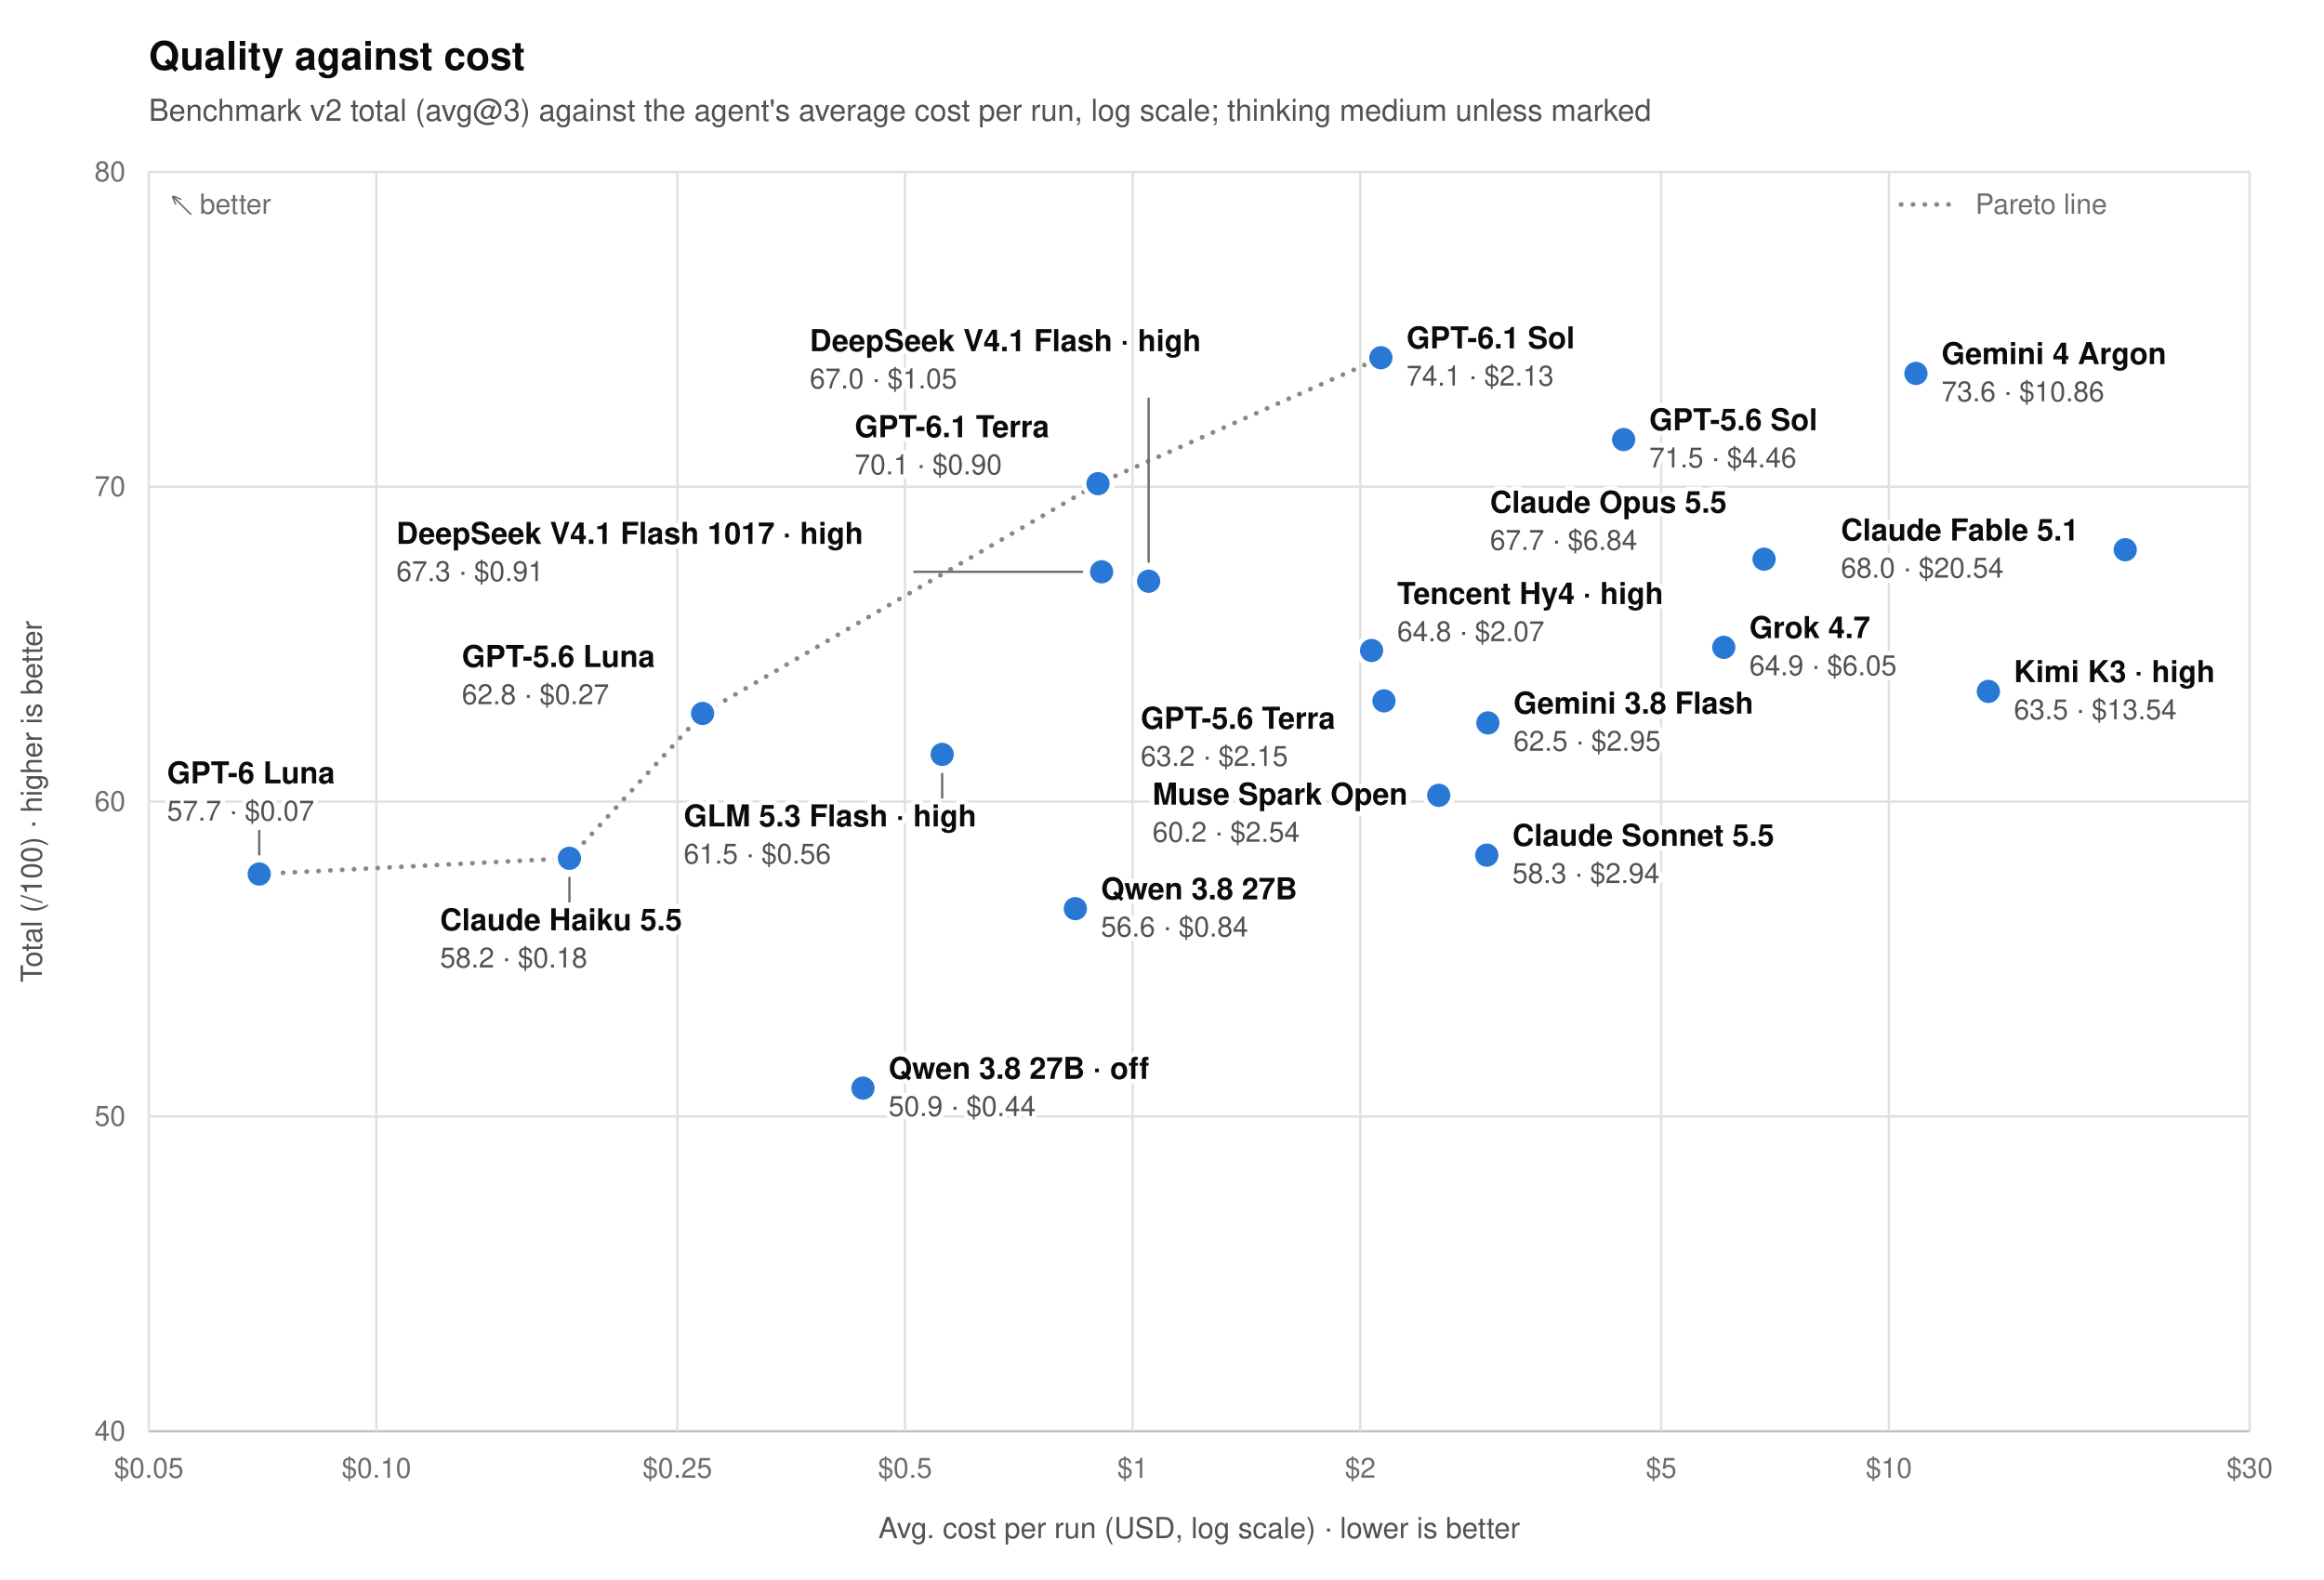
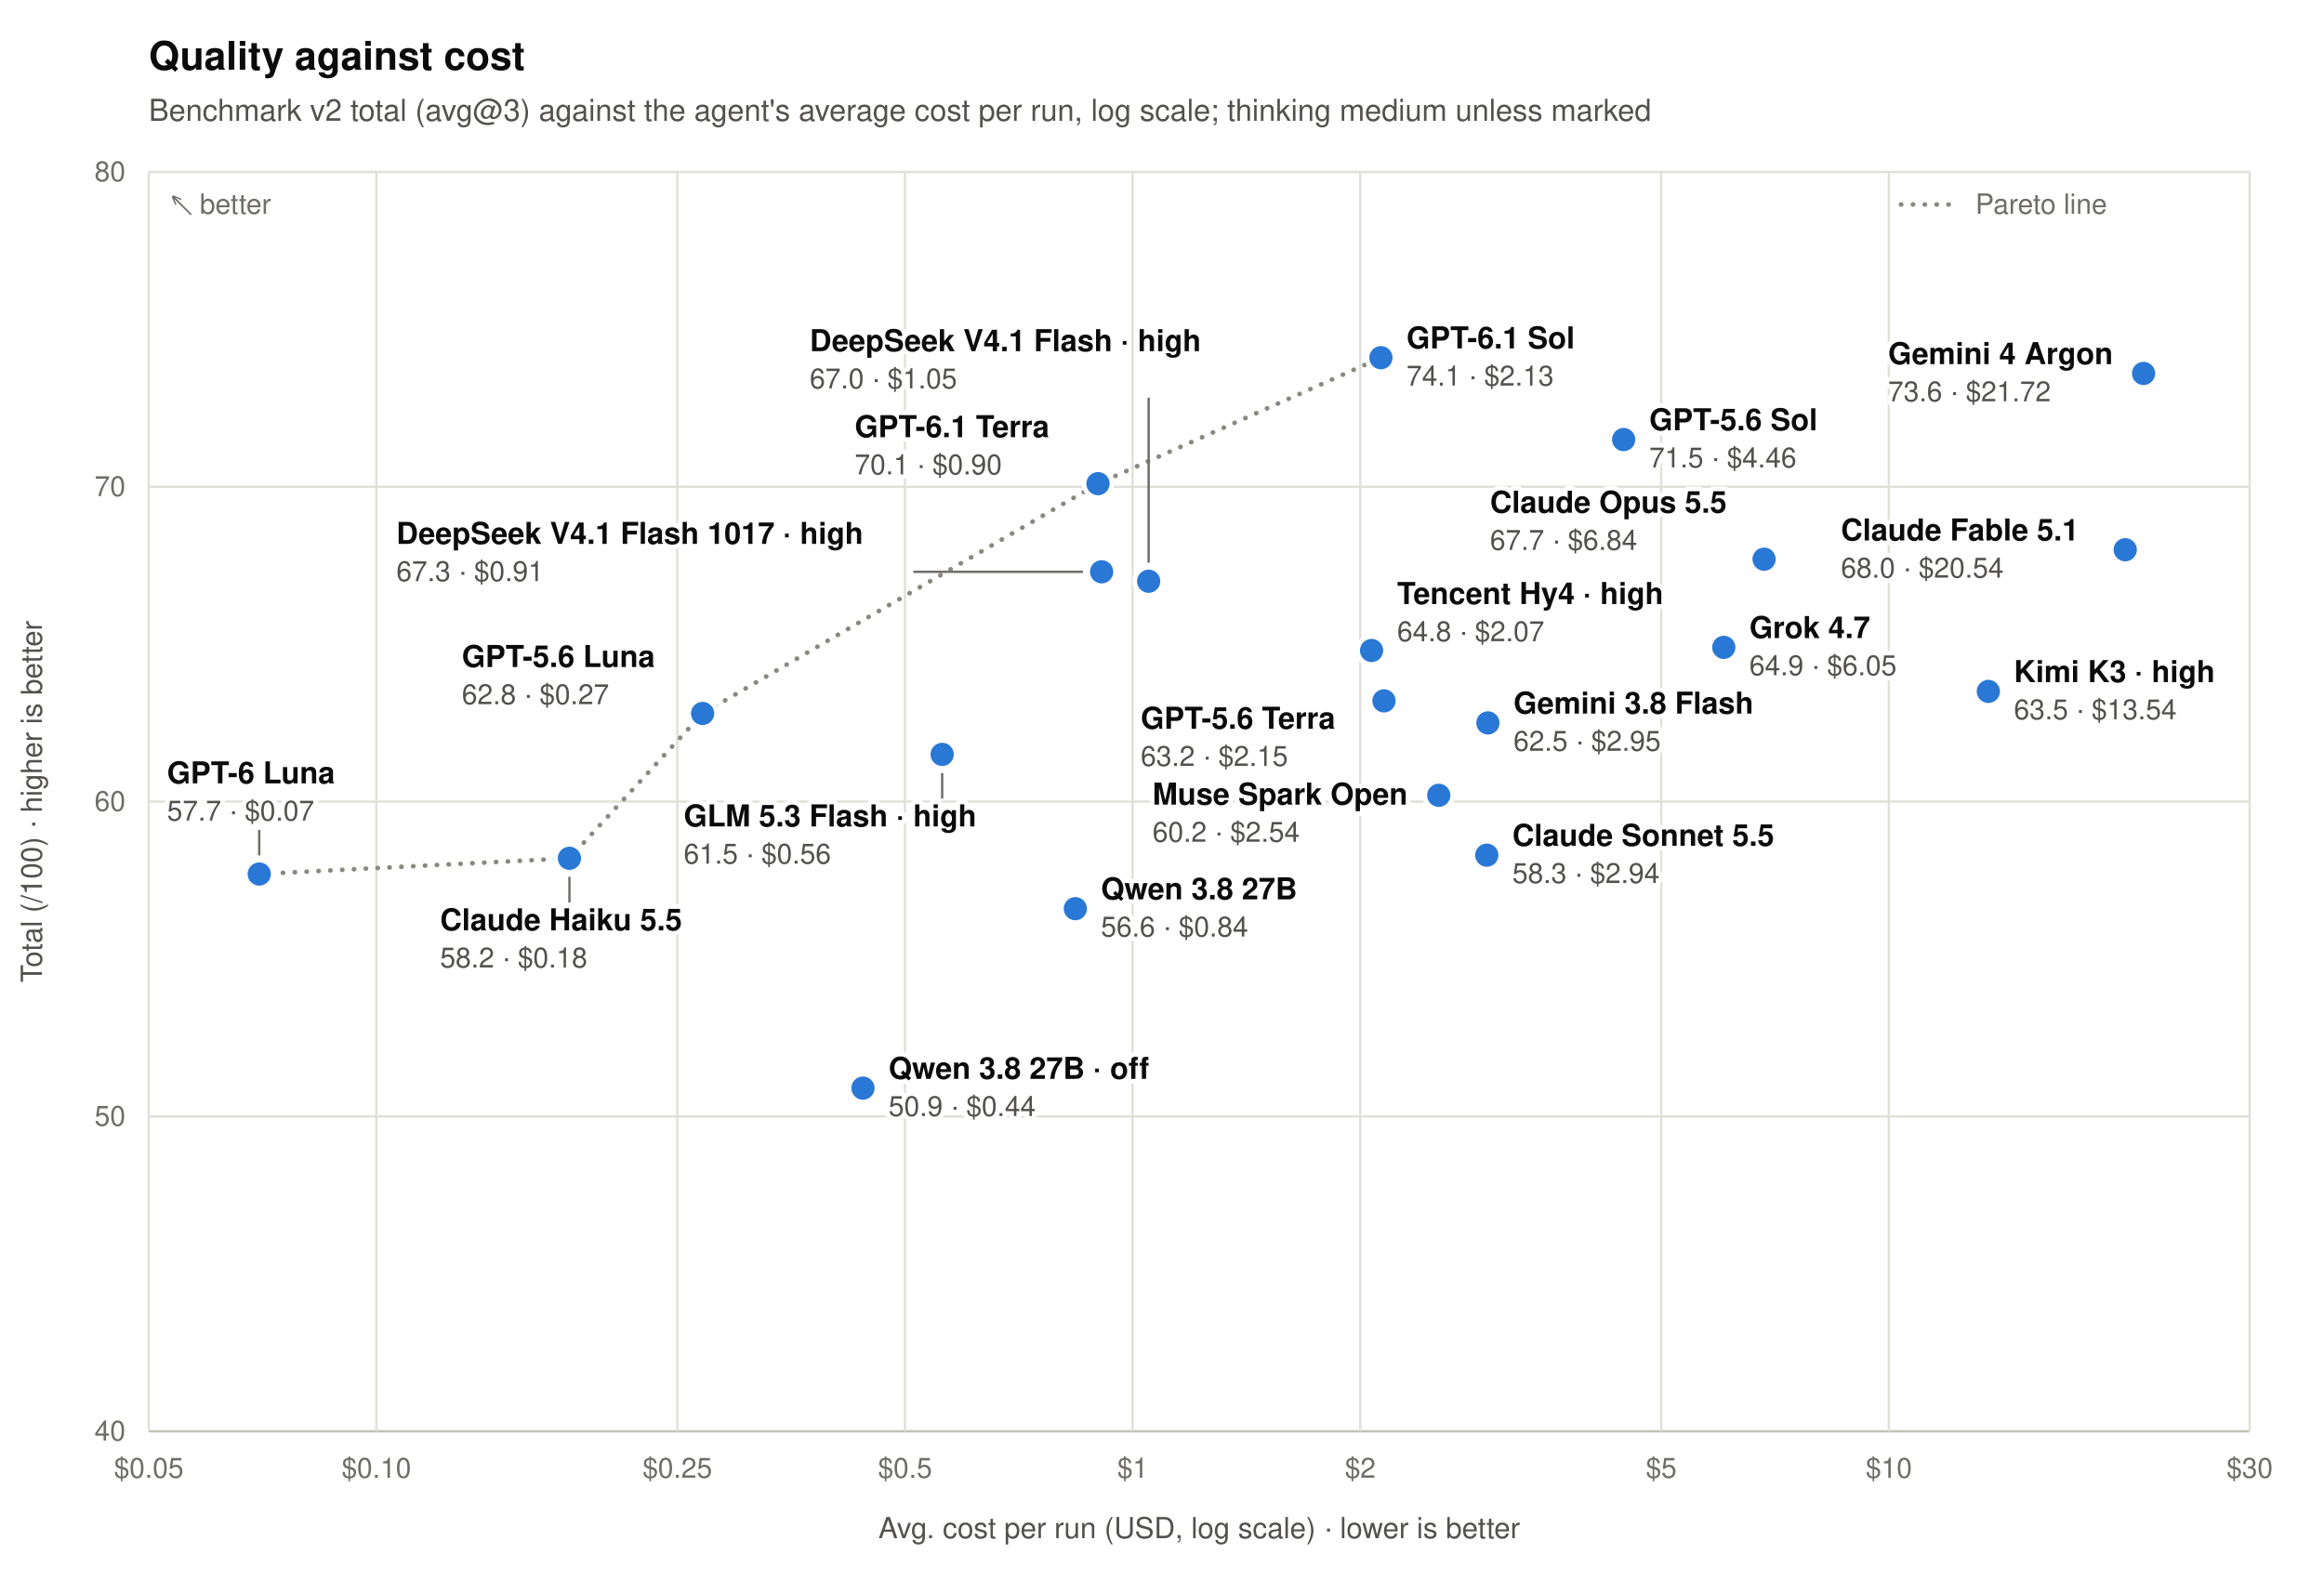
<svg xmlns="http://www.w3.org/2000/svg" width="1000" height="680" viewBox="0 0 1000 680" role="img" aria-labelledby="t d">
  <rect width="1000" height="680" fill="#ffffff" />
  <g font-family="system-ui, -apple-system, 'Segoe UI', Helvetica, Arial, sans-serif">
    <text x="64" y="30" font-size="17" font-weight="600" fill="#0b0b0b">Quality against cost</text>
    <text x="64" y="52" font-size="13" fill="#52514e">Benchmark v2 total (avg@3) against the agent's average cost per run, log scale; thinking medium unless marked</text>
    <line x1="64" x2="968" y1="616" y2="616" stroke="#c3c2b7" stroke-width="1" />
    <text x="54" y="620" font-size="12" text-anchor="end" fill="#6f6d68" style="font-variant-numeric: tabular-nums">40</text>
    <line x1="64" x2="968" y1="480.5" y2="480.5" stroke="#e1e0d9" stroke-width="1" />
    <text x="54" y="484.5" font-size="12" text-anchor="end" fill="#6f6d68" style="font-variant-numeric: tabular-nums">50</text>
    <line x1="64" x2="968" y1="345" y2="345" stroke="#e1e0d9" stroke-width="1" />
    <text x="54" y="349" font-size="12" text-anchor="end" fill="#6f6d68" style="font-variant-numeric: tabular-nums">60</text>
    <line x1="64" x2="968" y1="209.5" y2="209.5" stroke="#e1e0d9" stroke-width="1" />
    <text x="54" y="213.5" font-size="12" text-anchor="end" fill="#6f6d68" style="font-variant-numeric: tabular-nums">70</text>
    <line x1="64" x2="968" y1="74" y2="74" stroke="#e1e0d9" stroke-width="1" />
    <text x="54" y="78" font-size="12" text-anchor="end" fill="#6f6d68" style="font-variant-numeric: tabular-nums">80</text>
    <line x1="64" x2="64" y1="74" y2="616" stroke="#e1e0d9" stroke-width="1" />
    <text x="64" y="636" font-size="12" text-anchor="middle" fill="#6f6d68" style="font-variant-numeric: tabular-nums">$0.05</text>
    <line x1="161.95" x2="161.95" y1="74" y2="616" stroke="#e1e0d9" stroke-width="1" />
    <text x="161.95" y="636" font-size="12" text-anchor="middle" fill="#6f6d68" style="font-variant-numeric: tabular-nums">$0.10</text>
    <line x1="291.44" x2="291.44" y1="74" y2="616" stroke="#e1e0d9" stroke-width="1" />
    <text x="291.44" y="636" font-size="12" text-anchor="middle" fill="#6f6d68" style="font-variant-numeric: tabular-nums">$0.25</text>
    <line x1="389.4" x2="389.4" y1="74" y2="616" stroke="#e1e0d9" stroke-width="1" />
    <text x="389.4" y="636" font-size="12" text-anchor="middle" fill="#6f6d68" style="font-variant-numeric: tabular-nums">$0.5</text>
    <line x1="487.35" x2="487.35" y1="74" y2="616" stroke="#e1e0d9" stroke-width="1" />
    <text x="487.35" y="636" font-size="12" text-anchor="middle" fill="#6f6d68" style="font-variant-numeric: tabular-nums">$1</text>
    <line x1="585.3" x2="585.3" y1="74" y2="616" stroke="#e1e0d9" stroke-width="1" />
    <text x="585.3" y="636" font-size="12" text-anchor="middle" fill="#6f6d68" style="font-variant-numeric: tabular-nums">$2</text>
    <line x1="714.79" x2="714.79" y1="74" y2="616" stroke="#e1e0d9" stroke-width="1" />
    <text x="714.79" y="636" font-size="12" text-anchor="middle" fill="#6f6d68" style="font-variant-numeric: tabular-nums">$5</text>
    <line x1="812.75" x2="812.75" y1="74" y2="616" stroke="#e1e0d9" stroke-width="1" />
    <text x="812.75" y="636" font-size="12" text-anchor="middle" fill="#6f6d68" style="font-variant-numeric: tabular-nums">$10</text>
    <line x1="968" x2="968" y1="74" y2="616" stroke="#e1e0d9" stroke-width="1" />
    <text x="968" y="636" font-size="12" text-anchor="middle" fill="#6f6d68" style="font-variant-numeric: tabular-nums">$30</text>
    <text x="516" y="662" font-size="12.5" text-anchor="middle" fill="#52514e">Avg. cost per run (USD, log scale) · lower is better</text>
    <text transform="translate(18 345) rotate(-90)" font-size="12.5" text-anchor="middle" fill="#52514e">Total (/100) · higher is better</text>
    <text x="74" y="92" font-size="12" fill="#6f6d68">↖ better</text>
    <polyline points="111.55,376.16 245.02,369.39 302.32,307.06 472.46,208.15 594.2,153.95" fill="none" stroke="#8a8880" stroke-width="2" stroke-dasharray="0.1 5" stroke-linecap="round" />
    <line x1="818" x2="842" y1="88" y2="88" stroke="#8a8880" stroke-width="2" stroke-dasharray="0.1 5" stroke-linecap="round" />
    <text x="850" y="92" font-size="12" fill="#6f6d68">Pareto line</text>
    <line x1="466.02" y1="246.09" x2="393.02" y2="246.09" stroke="#6f6d68" stroke-width="1" />
    <line x1="494.25" y1="242.15" x2="494.25" y2="171.15" stroke="#6f6d68" stroke-width="1" />
    <line x1="405.41" y1="332.68" x2="405.41" y2="343.68" stroke="#6f6d68" stroke-width="1" />
    <line x1="245.02" y1="377.39" x2="245.02" y2="388.39" stroke="#6f6d68" stroke-width="1" />
    <line x1="111.55" y1="368.16" x2="111.55" y2="357.16" stroke="#6f6d68" stroke-width="1" />
    <circle cx="594.2" cy="153.95" r="6" fill="#2a78d6" stroke="#ffffff" stroke-width="2" />
-     <circle cx="824.41" cy="160.72" r="6" fill="#2a78d6" stroke="#ffffff" stroke-width="2" />
+     <circle cx="922.36" cy="160.72" r="6" fill="#2a78d6" stroke="#ffffff" stroke-width="2" />
    <circle cx="698.64" cy="189.18" r="6" fill="#2a78d6" stroke="#ffffff" stroke-width="2" />
    <circle cx="472.46" cy="208.15" r="6" fill="#2a78d6" stroke="#ffffff" stroke-width="2" />
    <circle cx="914.47" cy="236.6" r="6" fill="#2a78d6" stroke="#ffffff" stroke-width="2" />
    <circle cx="759.07" cy="240.66" r="6" fill="#2a78d6" stroke="#ffffff" stroke-width="2" />
    <circle cx="474.02" cy="246.09" r="6" fill="#2a78d6" stroke="#ffffff" stroke-width="2" />
    <circle cx="494.25" cy="250.15" r="6" fill="#2a78d6" stroke="#ffffff" stroke-width="2" />
    <circle cx="741.73" cy="278.6" r="6" fill="#2a78d6" stroke="#ffffff" stroke-width="2" />
    <circle cx="590.17" cy="279.96" r="6" fill="#2a78d6" stroke="#ffffff" stroke-width="2" />
    <circle cx="855.57" cy="297.57" r="6" fill="#2a78d6" stroke="#ffffff" stroke-width="2" />
    <circle cx="595.52" cy="301.64" r="6" fill="#2a78d6" stroke="#ffffff" stroke-width="2" />
    <circle cx="302.32" cy="307.06" r="6" fill="#2a78d6" stroke="#ffffff" stroke-width="2" />
    <circle cx="640.23" cy="311.13" r="6" fill="#2a78d6" stroke="#ffffff" stroke-width="2" />
    <circle cx="405.41" cy="324.68" r="6" fill="#2a78d6" stroke="#ffffff" stroke-width="2" />
    <circle cx="619.08" cy="342.29" r="6" fill="#2a78d6" stroke="#ffffff" stroke-width="2" />
    <circle cx="639.75" cy="368.04" r="6" fill="#2a78d6" stroke="#ffffff" stroke-width="2" />
    <circle cx="245.02" cy="369.39" r="6" fill="#2a78d6" stroke="#ffffff" stroke-width="2" />
    <circle cx="111.55" cy="376.16" r="6" fill="#2a78d6" stroke="#ffffff" stroke-width="2" />
    <circle cx="462.71" cy="391.07" r="6" fill="#2a78d6" stroke="#ffffff" stroke-width="2" />
    <circle cx="371.33" cy="468.31" r="6" fill="#2a78d6" stroke="#ffffff" stroke-width="2" />
    <text x="605.2" y="149.95" font-size="13" font-weight="600" fill="#0b0b0b" stroke="#ffffff" stroke-width="4" stroke-linejoin="round" paint-order="stroke">GPT-6.1 Sol</text>
    <text x="605.2" y="165.95" font-size="12" fill="#52514e" stroke="#ffffff" stroke-width="4" stroke-linejoin="round" paint-order="stroke" style="font-variant-numeric: tabular-nums">74.1 · $2.13</text>
-     <text x="835.41" y="156.72" font-size="13" font-weight="600" fill="#0b0b0b" stroke="#ffffff" stroke-width="4" stroke-linejoin="round" paint-order="stroke">Gemini 4 Argon</text>
-     <text x="835.41" y="172.72" font-size="12" fill="#52514e" stroke="#ffffff" stroke-width="4" stroke-linejoin="round" paint-order="stroke" style="font-variant-numeric: tabular-nums">73.6 · $10.86</text>
+     <text x="812.42" y="156.72" font-size="13" font-weight="600" fill="#0b0b0b" stroke="#ffffff" stroke-width="4" stroke-linejoin="round" paint-order="stroke">Gemini 4 Argon</text>
+     <text x="812.42" y="172.72" font-size="12" fill="#52514e" stroke="#ffffff" stroke-width="4" stroke-linejoin="round" paint-order="stroke" style="font-variant-numeric: tabular-nums">73.6 · $21.72</text>
    <text x="709.64" y="185.18" font-size="13" font-weight="600" fill="#0b0b0b" stroke="#ffffff" stroke-width="4" stroke-linejoin="round" paint-order="stroke">GPT-5.6 Sol</text>
    <text x="709.64" y="201.18" font-size="12" fill="#52514e" stroke="#ffffff" stroke-width="4" stroke-linejoin="round" paint-order="stroke" style="font-variant-numeric: tabular-nums">71.5 · $4.46</text>
    <text x="367.76" y="188.15" font-size="13" font-weight="600" fill="#0b0b0b" stroke="#ffffff" stroke-width="4" stroke-linejoin="round" paint-order="stroke">GPT-6.1 Terra</text>
    <text x="367.76" y="204.15" font-size="12" fill="#52514e" stroke="#ffffff" stroke-width="4" stroke-linejoin="round" paint-order="stroke" style="font-variant-numeric: tabular-nums">70.1 · $0.90</text>
    <text x="792.12" y="232.6" font-size="13" font-weight="600" fill="#0b0b0b" stroke="#ffffff" stroke-width="4" stroke-linejoin="round" paint-order="stroke">Claude Fable 5.1</text>
    <text x="792.12" y="248.6" font-size="12" fill="#52514e" stroke="#ffffff" stroke-width="4" stroke-linejoin="round" paint-order="stroke" style="font-variant-numeric: tabular-nums">68.0 · $20.54</text>
    <text x="641.14" y="220.66" font-size="13" font-weight="600" fill="#0b0b0b" stroke="#ffffff" stroke-width="4" stroke-linejoin="round" paint-order="stroke">Claude Opus 5.5</text>
    <text x="641.14" y="236.66" font-size="12" fill="#52514e" stroke="#ffffff" stroke-width="4" stroke-linejoin="round" paint-order="stroke" style="font-variant-numeric: tabular-nums">67.7 · $6.84</text>
    <text x="170.54" y="234.09" font-size="13" font-weight="600" fill="#0b0b0b" stroke="#ffffff" stroke-width="4" stroke-linejoin="round" paint-order="stroke">DeepSeek V4.1 Flash 1017 · high</text>
    <text x="170.54" y="250.09" font-size="12" fill="#52514e" stroke="#ffffff" stroke-width="4" stroke-linejoin="round" paint-order="stroke" style="font-variant-numeric: tabular-nums">67.3 · $0.91</text>
    <text x="348.41" y="151.15" font-size="13" font-weight="600" fill="#0b0b0b" stroke="#ffffff" stroke-width="4" stroke-linejoin="round" paint-order="stroke">DeepSeek V4.1 Flash · high</text>
    <text x="348.41" y="167.15" font-size="12" fill="#52514e" stroke="#ffffff" stroke-width="4" stroke-linejoin="round" paint-order="stroke" style="font-variant-numeric: tabular-nums">67.0 · $1.05</text>
    <text x="752.73" y="274.6" font-size="13" font-weight="600" fill="#0b0b0b" stroke="#ffffff" stroke-width="4" stroke-linejoin="round" paint-order="stroke">Grok 4.7</text>
    <text x="752.73" y="290.6" font-size="12" fill="#52514e" stroke="#ffffff" stroke-width="4" stroke-linejoin="round" paint-order="stroke" style="font-variant-numeric: tabular-nums">64.9 · $6.05</text>
    <text x="601.17" y="259.96" font-size="13" font-weight="600" fill="#0b0b0b" stroke="#ffffff" stroke-width="4" stroke-linejoin="round" paint-order="stroke">Tencent Hy4 · high</text>
    <text x="601.17" y="275.96" font-size="12" fill="#52514e" stroke="#ffffff" stroke-width="4" stroke-linejoin="round" paint-order="stroke" style="font-variant-numeric: tabular-nums">64.8 · $2.07</text>
    <text x="866.57" y="293.57" font-size="13" font-weight="600" fill="#0b0b0b" stroke="#ffffff" stroke-width="4" stroke-linejoin="round" paint-order="stroke">Kimi K3 · high</text>
    <text x="866.57" y="309.57" font-size="12" fill="#52514e" stroke="#ffffff" stroke-width="4" stroke-linejoin="round" paint-order="stroke" style="font-variant-numeric: tabular-nums">63.5 · $13.54</text>
    <text x="490.82" y="313.64" font-size="13" font-weight="600" fill="#0b0b0b" stroke="#ffffff" stroke-width="4" stroke-linejoin="round" paint-order="stroke">GPT-5.6 Terra</text>
    <text x="490.82" y="329.64" font-size="12" fill="#52514e" stroke="#ffffff" stroke-width="4" stroke-linejoin="round" paint-order="stroke" style="font-variant-numeric: tabular-nums">63.2 · $2.15</text>
    <text x="198.72" y="287.06" font-size="13" font-weight="600" fill="#0b0b0b" stroke="#ffffff" stroke-width="4" stroke-linejoin="round" paint-order="stroke">GPT-5.6 Luna</text>
    <text x="198.72" y="303.06" font-size="12" fill="#52514e" stroke="#ffffff" stroke-width="4" stroke-linejoin="round" paint-order="stroke" style="font-variant-numeric: tabular-nums">62.8 · $0.27</text>
    <text x="651.23" y="307.13" font-size="13" font-weight="600" fill="#0b0b0b" stroke="#ffffff" stroke-width="4" stroke-linejoin="round" paint-order="stroke">Gemini 3.8 Flash</text>
    <text x="651.23" y="323.13" font-size="12" fill="#52514e" stroke="#ffffff" stroke-width="4" stroke-linejoin="round" paint-order="stroke" style="font-variant-numeric: tabular-nums">62.5 · $2.95</text>
    <text x="294.19" y="355.68" font-size="13" font-weight="600" fill="#0b0b0b" stroke="#ffffff" stroke-width="4" stroke-linejoin="round" paint-order="stroke">GLM 5.3 Flash · high</text>
    <text x="294.19" y="371.68" font-size="12" fill="#52514e" stroke="#ffffff" stroke-width="4" stroke-linejoin="round" paint-order="stroke" style="font-variant-numeric: tabular-nums">61.5 · $0.56</text>
    <text x="495.91" y="346.29" font-size="13" font-weight="600" fill="#0b0b0b" stroke="#ffffff" stroke-width="4" stroke-linejoin="round" paint-order="stroke">Muse Spark Open</text>
    <text x="495.91" y="362.29" font-size="12" fill="#52514e" stroke="#ffffff" stroke-width="4" stroke-linejoin="round" paint-order="stroke" style="font-variant-numeric: tabular-nums">60.2 · $2.54</text>
    <text x="650.75" y="364.04" font-size="13" font-weight="600" fill="#0b0b0b" stroke="#ffffff" stroke-width="4" stroke-linejoin="round" paint-order="stroke">Claude Sonnet 5.5</text>
    <text x="650.75" y="380.04" font-size="12" fill="#52514e" stroke="#ffffff" stroke-width="4" stroke-linejoin="round" paint-order="stroke" style="font-variant-numeric: tabular-nums">58.3 · $2.94</text>
    <text x="189.35" y="400.39" font-size="13" font-weight="600" fill="#0b0b0b" stroke="#ffffff" stroke-width="4" stroke-linejoin="round" paint-order="stroke">Claude Haiku 5.5</text>
    <text x="189.35" y="416.39" font-size="12" fill="#52514e" stroke="#ffffff" stroke-width="4" stroke-linejoin="round" paint-order="stroke" style="font-variant-numeric: tabular-nums">58.2 · $0.18</text>
    <text x="71.86" y="337.16" font-size="13" font-weight="600" fill="#0b0b0b" stroke="#ffffff" stroke-width="4" stroke-linejoin="round" paint-order="stroke">GPT-6 Luna</text>
    <text x="71.86" y="353.16" font-size="12" fill="#52514e" stroke="#ffffff" stroke-width="4" stroke-linejoin="round" paint-order="stroke" style="font-variant-numeric: tabular-nums">57.7 · $0.07</text>
    <text x="473.71" y="387.07" font-size="13" font-weight="600" fill="#0b0b0b" stroke="#ffffff" stroke-width="4" stroke-linejoin="round" paint-order="stroke">Qwen 3.8 27B</text>
    <text x="473.71" y="403.07" font-size="12" fill="#52514e" stroke="#ffffff" stroke-width="4" stroke-linejoin="round" paint-order="stroke" style="font-variant-numeric: tabular-nums">56.6 · $0.84</text>
    <text x="382.33" y="464.31" font-size="13" font-weight="600" fill="#0b0b0b" stroke="#ffffff" stroke-width="4" stroke-linejoin="round" paint-order="stroke">Qwen 3.8 27B · off</text>
    <text x="382.33" y="480.31" font-size="12" fill="#52514e" stroke="#ffffff" stroke-width="4" stroke-linejoin="round" paint-order="stroke" style="font-variant-numeric: tabular-nums">50.9 · $0.44</text>
  </g>
</svg>
